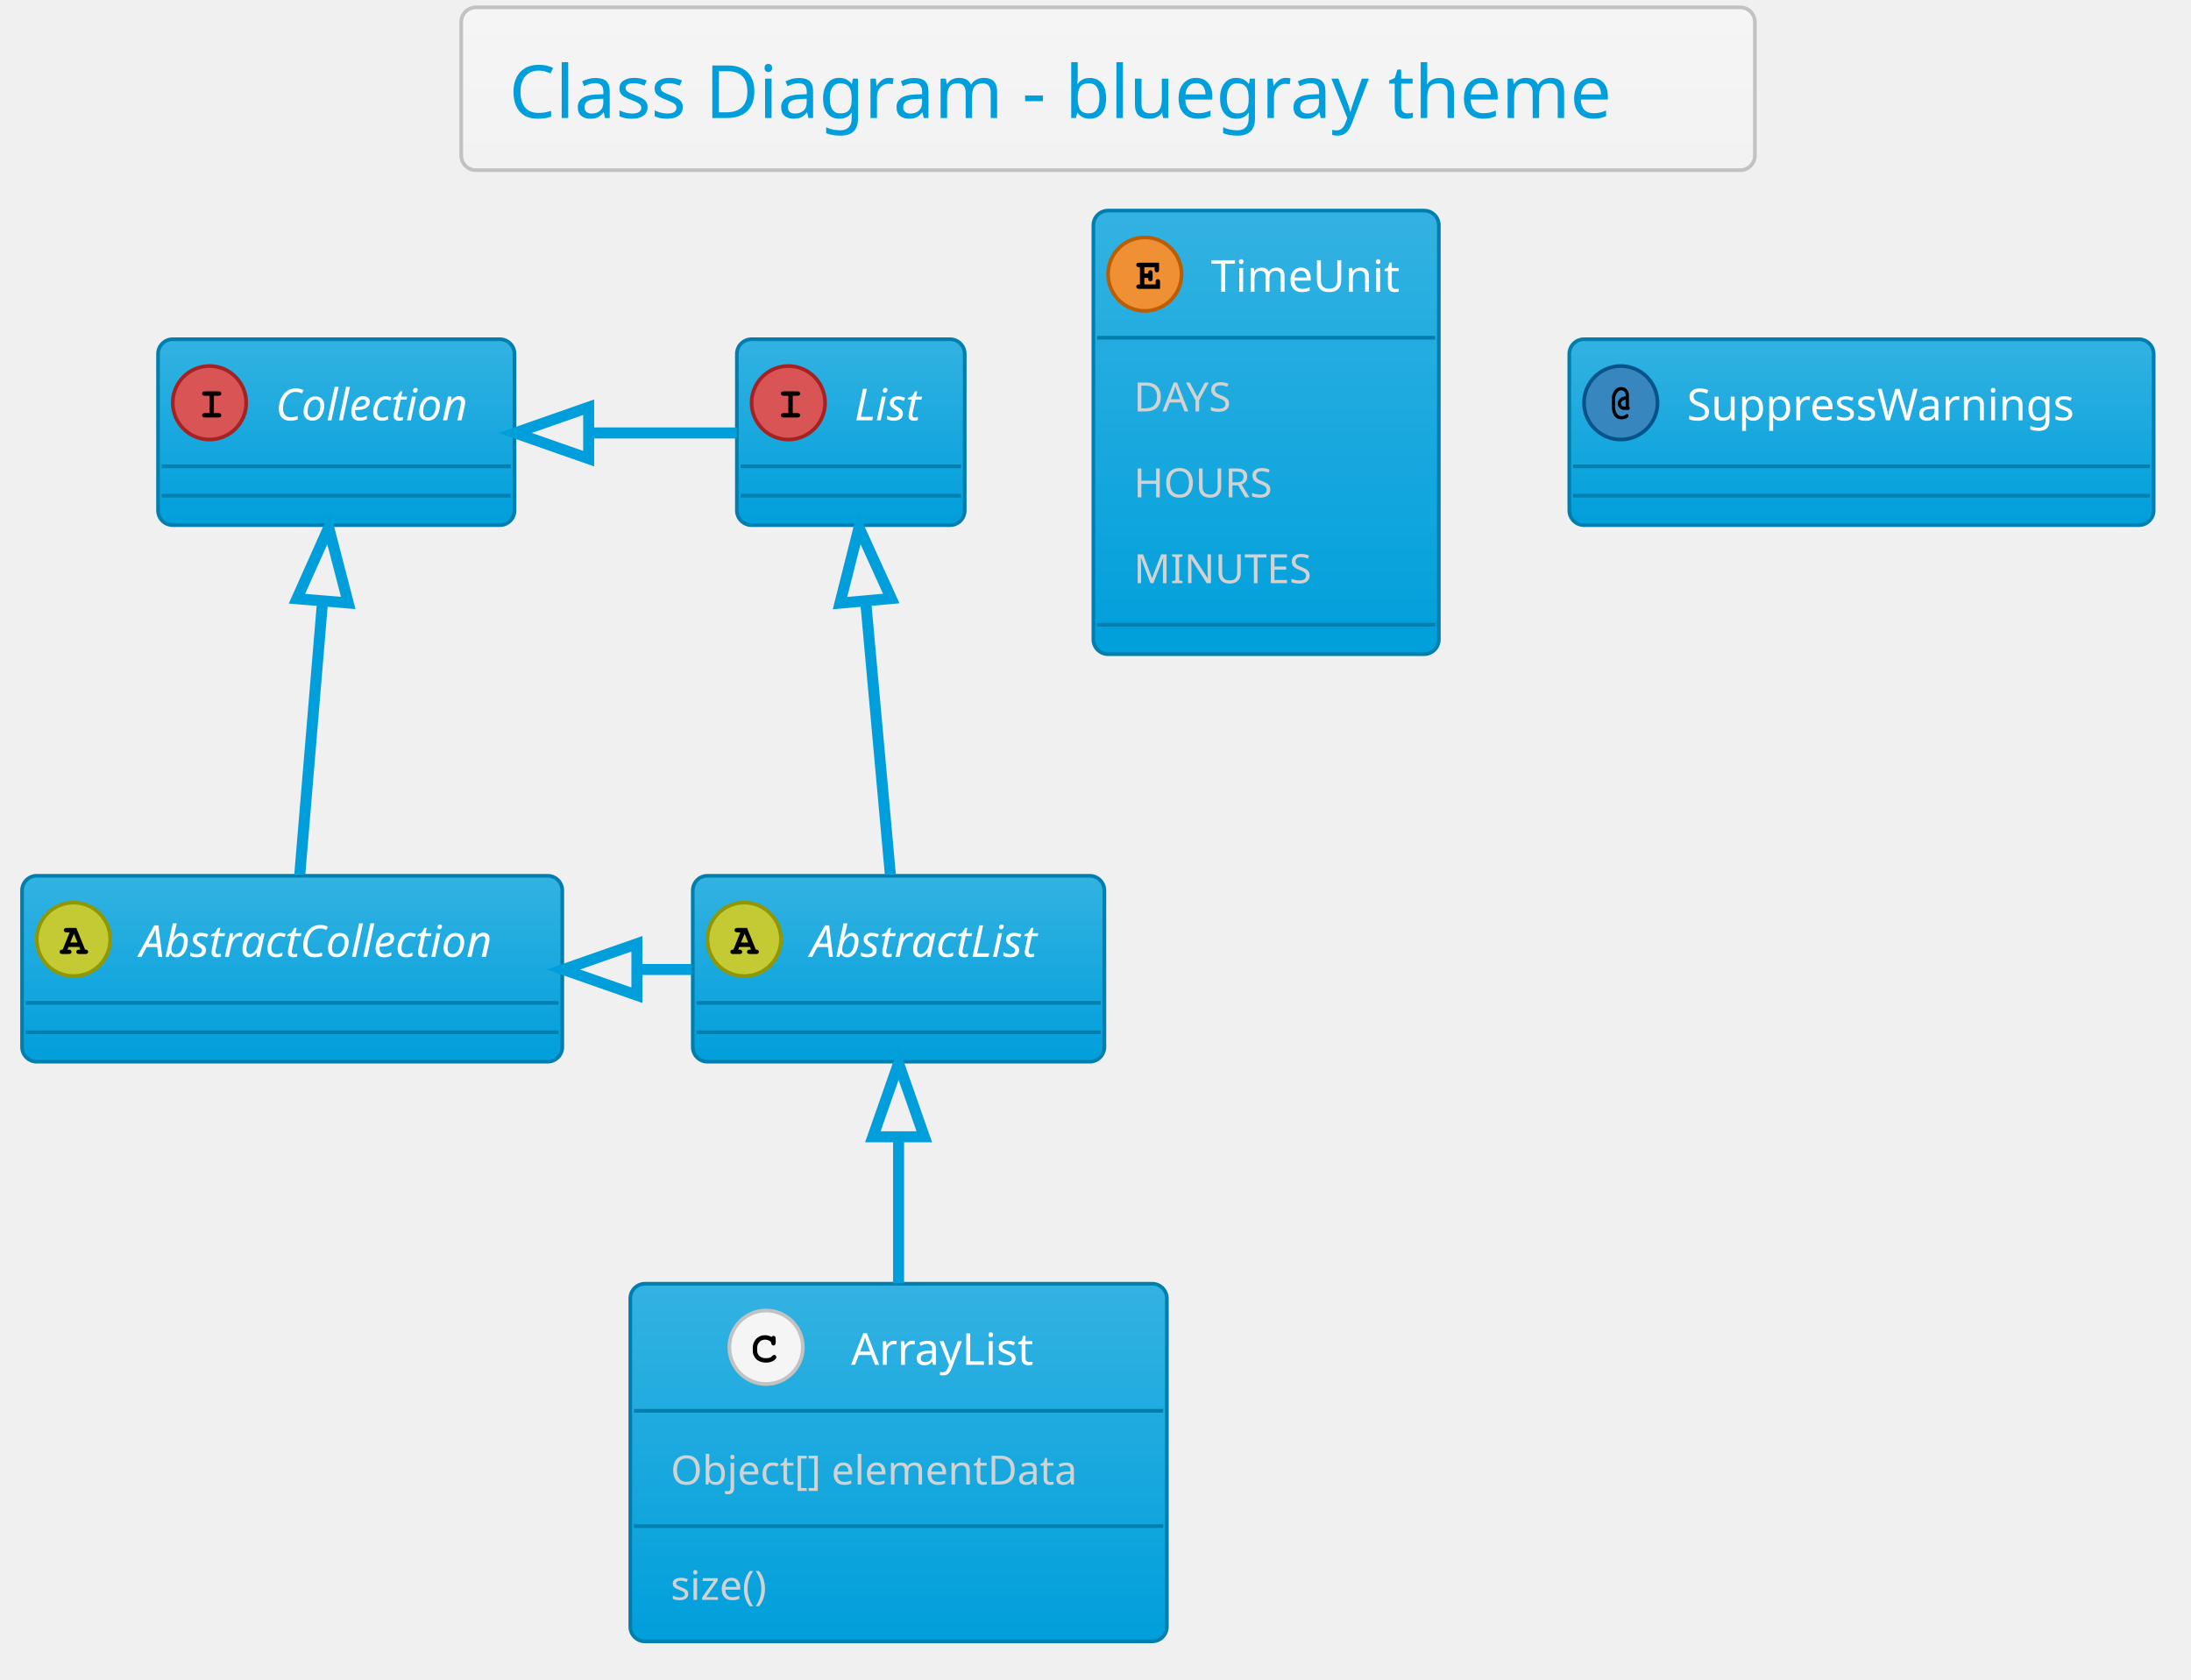
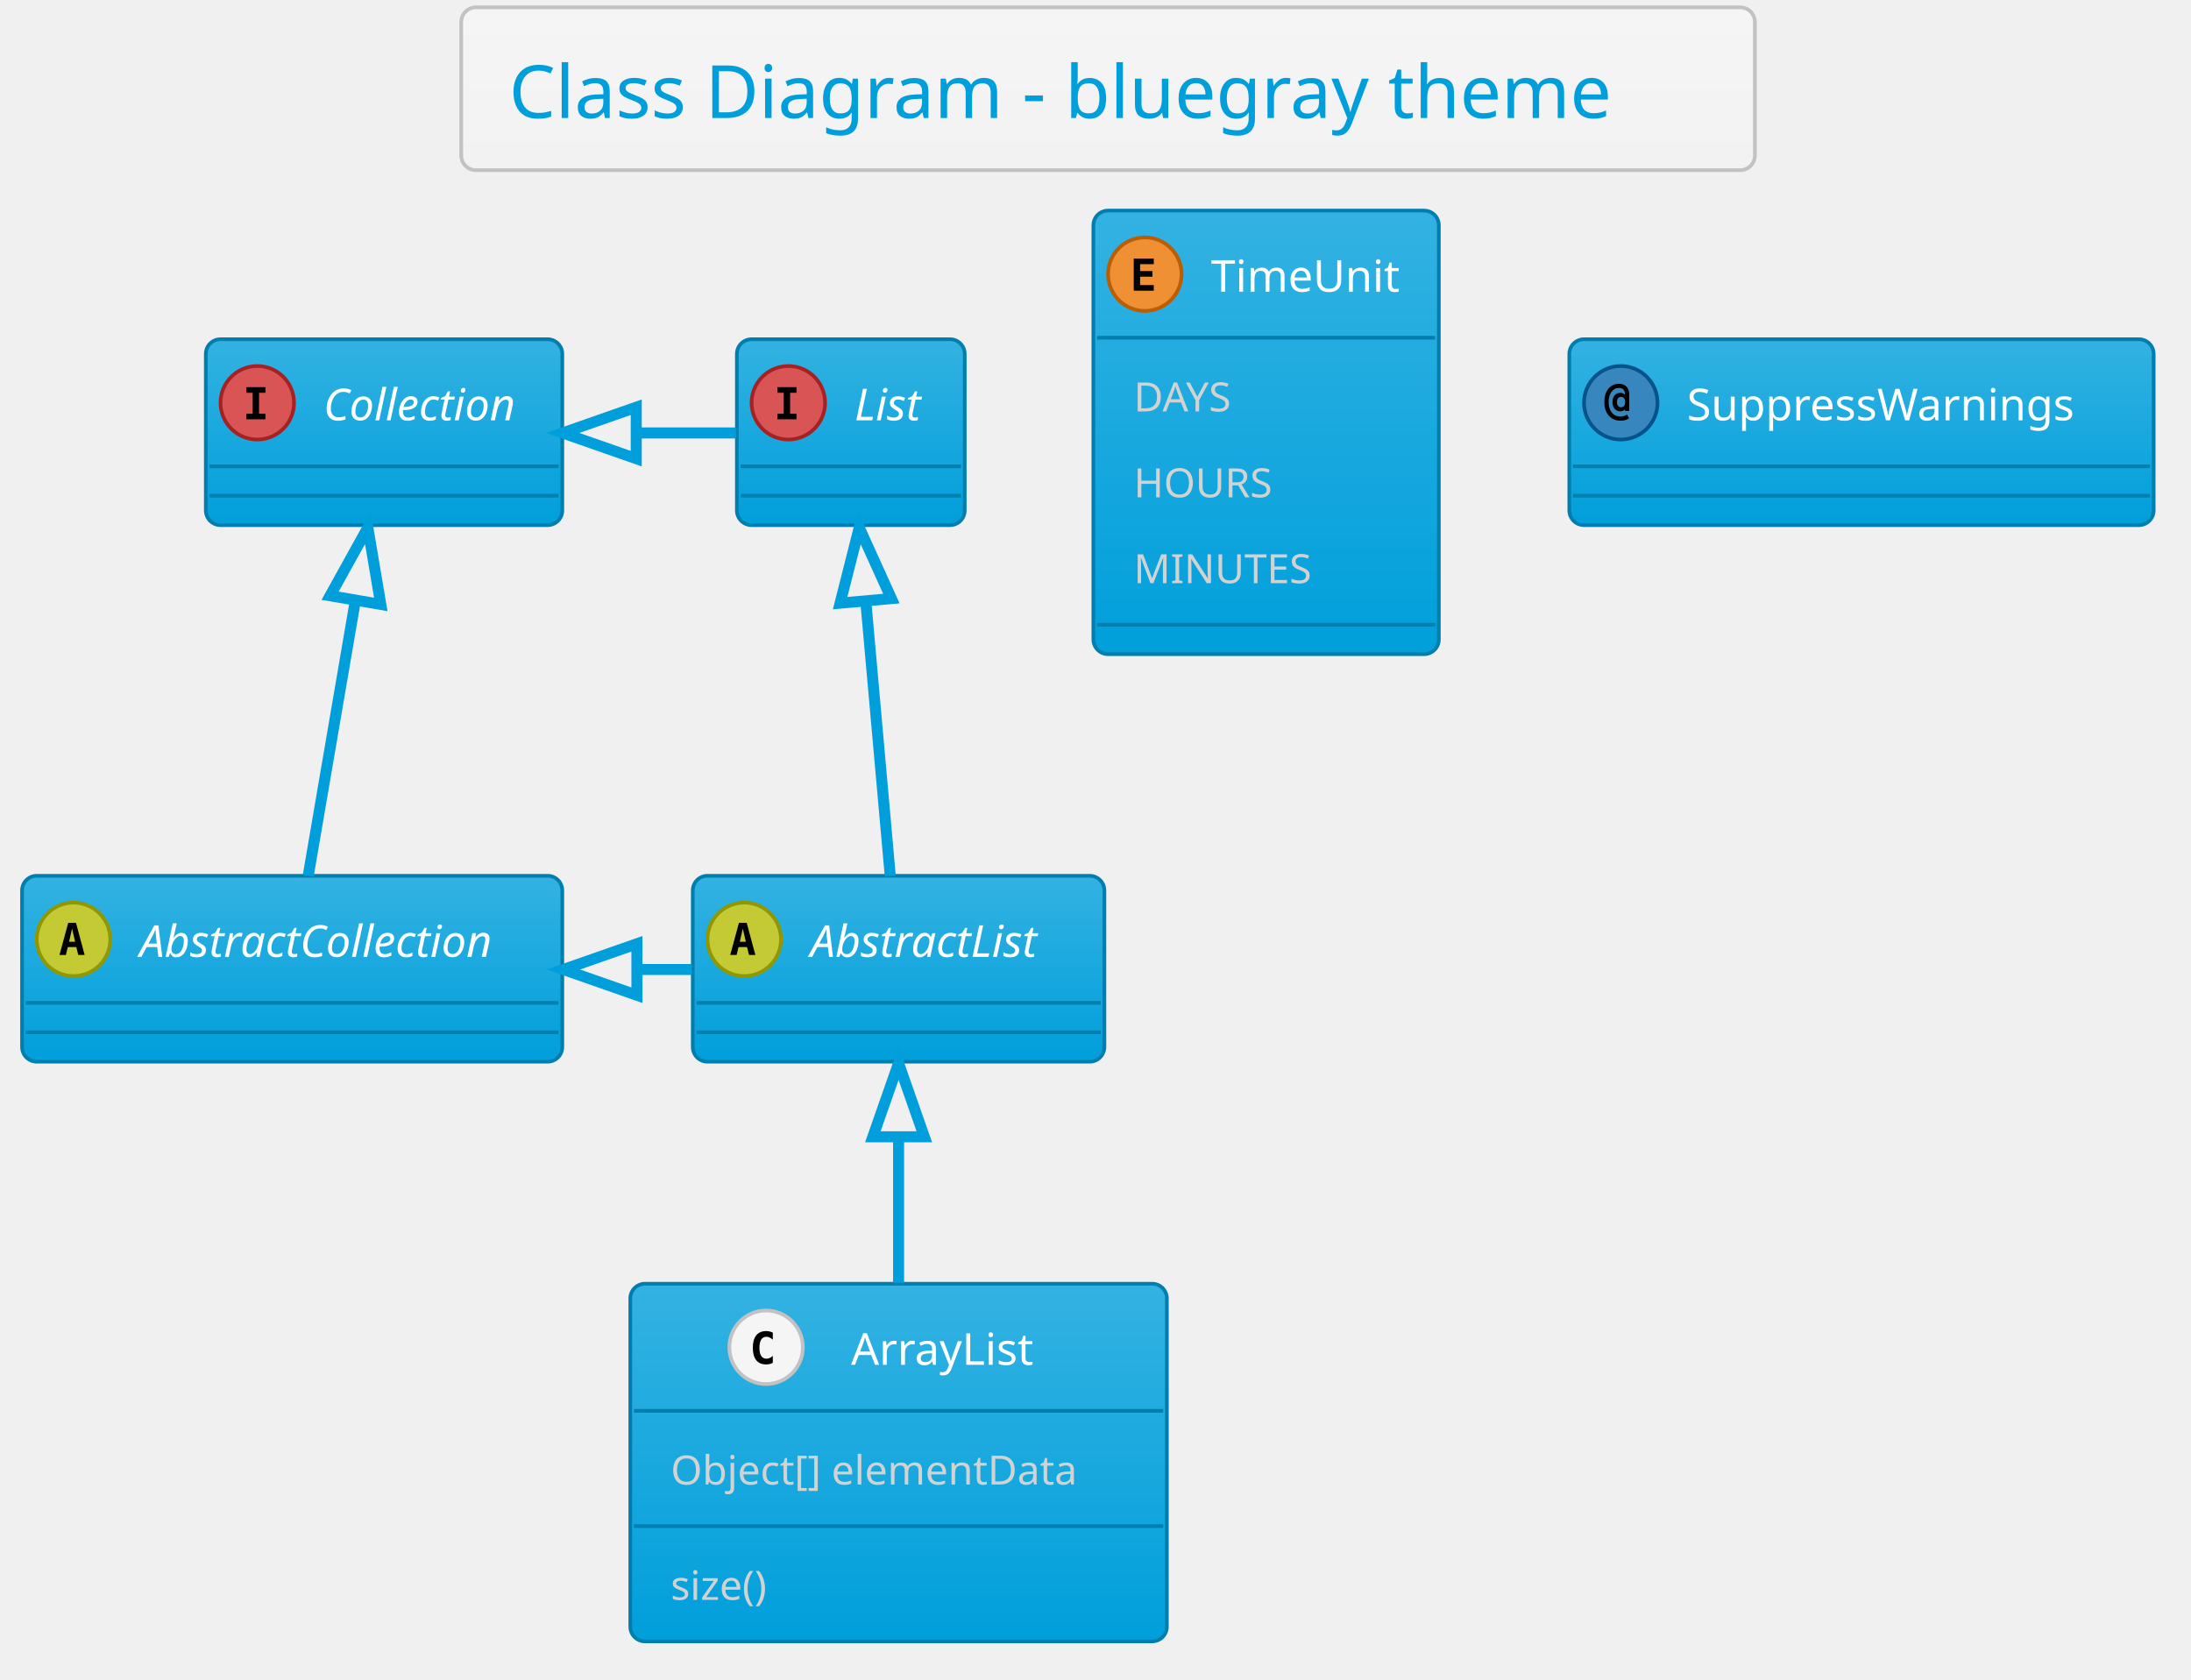
<svg xmlns="http://www.w3.org/2000/svg" contentScriptType="application/ecmascript" contentStyleType="text/css" height="476.042px" preserveAspectRatio="none" style="width:621px;height:476px;" version="1.1" viewBox="0 0 621 476" width="621.875px" zoomAndPan="magnify">
  <defs>
-     <linearGradient id="g1vc1ke2ha5d3f0" x1="50%" x2="50%" y1="0%" y2="100%">
+     <linearGradient id="gzw3uax8s5sy00" x1="50%" x2="50%" y1="0%" y2="100%">
      <stop offset="0%" stop-color="#F5F5F5" />
      <stop offset="100%" stop-color="#F2F2F2" />
    </linearGradient>
-     <linearGradient id="g1vc1ke2ha5d3f1" x1="50%" x2="50%" y1="0%" y2="100%">
+     <linearGradient id="gzw3uax8s5sy01" x1="50%" x2="50%" y1="0%" y2="100%">
      <stop offset="0%" stop-color="#33B2E2" />
      <stop offset="100%" stop-color="#009FDB" />
    </linearGradient>
  </defs>
  <g>
-     <rect fill="url(#g1vc1ke2ha5d3f0)" height="46.153" rx="4.167" ry="4.167" style="stroke: #C2C2C2; stroke-width: 1.042;" width="366.667" x="130.729" y="2.083" />
+     <rect fill="url(#gzw3uax8s5sy00)" height="46.153" rx="4.167" ry="4.167" style="stroke: #C2C2C2; stroke-width: 1.042;" width="366.667" x="130.729" y="2.083" />
    <text fill="#009FDB" font-family="Verdana" font-size="20.833" lengthAdjust="spacingAndGlyphs" textLength="339.583" x="144.271" y="33.445">Class Diagram - bluegray theme</text>
-     <rect fill="url(#g1vc1ke2ha5d3f1)" height="52.692" id="AbstractList" rx="4.167" ry="4.167" style="stroke: #007FAF; stroke-width: 1.042;" width="116.667" x="196.354" y="248.236" />
+     <rect fill="url(#gzw3uax8s5sy01)" height="52.692" id="AbstractList" rx="4.167" ry="4.167" style="stroke: #007FAF; stroke-width: 1.042;" width="116.667" x="196.354" y="248.236" />
    <ellipse cx="210.938" cy="266.249" fill="#C4CA33" rx="10.417" ry="10.417" style="stroke: #919700; stroke-width: 1.042;" />
-     <path d="M212.565,268.397 L209.538,268.397 L209.228,269.162 L209.538,269.162 Q209.977,269.162 210.173,269.333 Q210.368,269.504 210.368,269.797 Q210.368,270.073 210.173,270.244 Q209.977,270.415 209.538,270.415 L207.845,270.415 Q207.389,270.415 207.202,270.244 Q207.015,270.073 207.015,269.781 Q207.015,269.504 207.218,269.325 Q207.422,269.146 207.878,269.162 L209.847,264.263 L209.033,264.263 Q208.577,264.263 208.382,264.092 Q208.187,263.921 208.187,263.644 Q208.187,263.351 208.382,263.18 Q208.577,263.01 209.033,263.01 L211.735,263.01 L214.225,269.162 Q214.665,269.162 214.795,269.26 Q215.088,269.455 215.088,269.797 Q215.088,270.073 214.893,270.244 Q214.697,270.415 214.258,270.415 L212.565,270.415 Q212.109,270.415 211.922,270.244 Q211.735,270.073 211.735,269.781 Q211.735,269.504 211.922,269.333 Q212.109,269.162 212.565,269.162 L212.874,269.162 L212.565,268.397 Z M212.06,267.144 L211.051,264.67 L210.026,267.144 L212.06,267.144 Z " />
+     <path d="M210.531,263.205 L209.684,266.932 L211.393,266.932 L210.531,263.205 Z M209.44,261.561 L211.637,261.561 L214.095,270.676 L212.288,270.676 L211.735,268.43 L209.326,268.43 L208.773,270.676 L206.966,270.676 L209.44,261.561 Z " />
    <text fill="#FFFFFF" font-family="Verdana" font-size="12.5" font-style="italic" lengthAdjust="spacingAndGlyphs" textLength="75" x="229.688" y="271.22">AbstractList</text>
    <line style="stroke: #007FAF; stroke-width: 1.042;" x1="197.396" x2="311.979" y1="284.261" y2="284.261" />
    <line style="stroke: #007FAF; stroke-width: 1.042;" x1="197.396" x2="311.979" y1="292.594" y2="292.594" />
-     <rect fill="url(#g1vc1ke2ha5d3f1)" height="52.692" id="AbstractCollection" rx="4.167" ry="4.167" style="stroke: #007FAF; stroke-width: 1.042;" width="153.125" x="6.25" y="248.236" />
+     <rect fill="url(#gzw3uax8s5sy01)" height="52.692" id="AbstractCollection" rx="4.167" ry="4.167" style="stroke: #007FAF; stroke-width: 1.042;" width="153.125" x="6.25" y="248.236" />
    <ellipse cx="20.833" cy="266.249" fill="#C4CA33" rx="10.417" ry="10.417" style="stroke: #919700; stroke-width: 1.042;" />
-     <path d="M22.461,268.397 L19.434,268.397 L19.124,269.162 L19.434,269.162 Q19.873,269.162 20.068,269.333 Q20.264,269.504 20.264,269.797 Q20.264,270.073 20.068,270.244 Q19.873,270.415 19.434,270.415 L17.741,270.415 Q17.285,270.415 17.098,270.244 Q16.911,270.073 16.911,269.781 Q16.911,269.504 17.114,269.325 Q17.318,269.146 17.773,269.162 L19.743,264.263 L18.929,264.263 Q18.473,264.263 18.278,264.092 Q18.083,263.921 18.083,263.644 Q18.083,263.351 18.278,263.18 Q18.473,263.01 18.929,263.01 L21.631,263.01 L24.121,269.162 Q24.561,269.162 24.691,269.26 Q24.984,269.455 24.984,269.797 Q24.984,270.073 24.788,270.244 Q24.593,270.415 24.154,270.415 L22.461,270.415 Q22.005,270.415 21.818,270.244 Q21.631,270.073 21.631,269.781 Q21.631,269.504 21.818,269.333 Q22.005,269.162 22.461,269.162 L22.77,269.162 L22.461,268.397 Z M21.956,267.144 L20.947,264.67 L19.922,267.144 L21.956,267.144 Z " />
+     <path d="M20.426,263.205 L19.58,266.932 L21.289,266.932 L20.426,263.205 Z M19.336,261.561 L21.533,261.561 L23.991,270.676 L22.184,270.676 L21.631,268.43 L19.222,268.43 L18.669,270.676 L16.862,270.676 L19.336,261.561 Z " />
    <text fill="#FFFFFF" font-family="Verdana" font-size="12.5" font-style="italic" lengthAdjust="spacingAndGlyphs" textLength="111.458" x="39.583" y="271.22">AbstractCollection</text>
    <line style="stroke: #007FAF; stroke-width: 1.042;" x1="7.292" x2="158.333" y1="284.261" y2="284.261" />
    <line style="stroke: #007FAF; stroke-width: 1.042;" x1="7.292" x2="158.333" y1="292.594" y2="292.594" />
-     <rect fill="url(#g1vc1ke2ha5d3f1)" height="52.692" id="List" rx="4.167" ry="4.167" style="stroke: #007FAF; stroke-width: 1.042;" width="64.583" x="208.854" y="96.153" />
+     <rect fill="url(#gzw3uax8s5sy01)" height="52.692" id="List" rx="4.167" ry="4.167" style="stroke: #007FAF; stroke-width: 1.042;" width="64.583" x="208.854" y="96.153" />
    <ellipse cx="223.438" cy="114.165" fill="#D95555" rx="10.417" ry="10.417" style="stroke: #A62222; stroke-width: 1.042;" />
-     <path d="M224.691,112.18 L224.691,117.079 L225.96,117.079 Q226.4,117.079 226.595,117.25 Q226.79,117.421 226.79,117.713 Q226.79,117.99 226.595,118.161 Q226.4,118.332 225.96,118.332 L222.168,118.332 Q221.728,118.332 221.533,118.161 Q221.338,117.99 221.338,117.697 Q221.338,117.421 221.533,117.25 Q221.728,117.079 222.168,117.079 L223.438,117.079 L223.438,112.18 L222.168,112.18 Q221.728,112.18 221.533,112.009 Q221.338,111.838 221.338,111.561 Q221.338,111.268 221.533,111.097 Q221.728,110.926 222.168,110.926 L225.96,110.926 Q226.4,110.926 226.595,111.097 Q226.79,111.268 226.79,111.561 Q226.79,111.838 226.595,112.009 Q226.4,112.18 225.96,112.18 L224.691,112.18 Z " />
+     <path d="M220.329,111.333 L220.329,109.738 L225.749,109.738 L225.749,111.333 L223.942,111.333 L223.942,117.258 L225.749,117.258 L225.749,118.853 L220.329,118.853 L220.329,117.258 L222.135,117.258 L222.135,111.333 L220.329,111.333 Z " />
    <text fill="#FFFFFF" font-family="Verdana" font-size="12.5" font-style="italic" lengthAdjust="spacingAndGlyphs" textLength="22.917" x="242.188" y="119.137">List</text>
    <line style="stroke: #007FAF; stroke-width: 1.042;" x1="209.896" x2="272.396" y1="132.178" y2="132.178" />
    <line style="stroke: #007FAF; stroke-width: 1.042;" x1="209.896" x2="272.396" y1="140.511" y2="140.511" />
-     <rect fill="url(#g1vc1ke2ha5d3f1)" height="52.692" id="Collection" rx="4.167" ry="4.167" style="stroke: #007FAF; stroke-width: 1.042;" width="101.042" x="44.792" y="96.153" />
-     <ellipse cx="59.375" cy="114.165" fill="#D95555" rx="10.417" ry="10.417" style="stroke: #A62222; stroke-width: 1.042;" />
-     <path d="M60.628,112.18 L60.628,117.079 L61.898,117.079 Q62.337,117.079 62.533,117.25 Q62.728,117.421 62.728,117.713 Q62.728,117.99 62.533,118.161 Q62.337,118.332 61.898,118.332 L58.105,118.332 Q57.666,118.332 57.471,118.161 Q57.275,117.99 57.275,117.697 Q57.275,117.421 57.471,117.25 Q57.666,117.079 58.105,117.079 L59.375,117.079 L59.375,112.18 L58.105,112.18 Q57.666,112.18 57.471,112.009 Q57.275,111.838 57.275,111.561 Q57.275,111.268 57.471,111.097 Q57.666,110.926 58.105,110.926 L61.898,110.926 Q62.337,110.926 62.533,111.097 Q62.728,111.268 62.728,111.561 Q62.728,111.838 62.533,112.009 Q62.337,112.18 61.898,112.18 L60.628,112.18 Z " />
-     <text fill="#FFFFFF" font-family="Verdana" font-size="12.5" font-style="italic" lengthAdjust="spacingAndGlyphs" textLength="59.375" x="78.125" y="119.137">Collection</text>
-     <line style="stroke: #007FAF; stroke-width: 1.042;" x1="45.833" x2="144.792" y1="132.178" y2="132.178" />
-     <line style="stroke: #007FAF; stroke-width: 1.042;" x1="45.833" x2="144.792" y1="140.511" y2="140.511" />
-     <rect fill="url(#g1vc1ke2ha5d3f1)" height="101.376" id="ArrayList" rx="4.167" ry="4.167" style="stroke: #007FAF; stroke-width: 1.042;" width="152.083" x="178.646" y="363.861" />
+     <rect fill="url(#gzw3uax8s5sy01)" height="52.692" id="Collection" rx="4.167" ry="4.167" style="stroke: #007FAF; stroke-width: 1.042;" width="101.042" x="58.333" y="96.153" />
+     <ellipse cx="72.917" cy="114.165" fill="#D95555" rx="10.417" ry="10.417" style="stroke: #A62222; stroke-width: 1.042;" />
+     <path d="M69.808,111.333 L69.808,109.738 L75.228,109.738 L75.228,111.333 L73.421,111.333 L73.421,117.258 L75.228,117.258 L75.228,118.853 L69.808,118.853 L69.808,117.258 L71.615,117.258 L71.615,111.333 L69.808,111.333 Z " />
+     <text fill="#FFFFFF" font-family="Verdana" font-size="12.5" font-style="italic" lengthAdjust="spacingAndGlyphs" textLength="59.375" x="91.667" y="119.137">Collection</text>
+     <line style="stroke: #007FAF; stroke-width: 1.042;" x1="59.375" x2="158.333" y1="132.178" y2="132.178" />
+     <line style="stroke: #007FAF; stroke-width: 1.042;" x1="59.375" x2="158.333" y1="140.511" y2="140.511" />
+     <rect fill="url(#gzw3uax8s5sy01)" height="101.376" id="ArrayList" rx="4.167" ry="4.167" style="stroke: #007FAF; stroke-width: 1.042;" width="152.083" x="178.646" y="363.861" />
    <ellipse cx="217.135" cy="381.874" fill="#F5F5F5" rx="10.417" ry="10.417" style="stroke: #C2C2C2; stroke-width: 1.042;" />
-     <path d="M218.682,378.96 Q218.796,378.797 218.934,378.716 Q219.072,378.635 219.235,378.635 Q219.512,378.635 219.683,378.83 Q219.853,379.025 219.853,379.465 L219.853,380.539 Q219.853,380.978 219.683,381.174 Q219.512,381.369 219.235,381.369 Q218.975,381.369 218.828,381.223 Q218.682,381.092 218.6,380.702 Q218.568,380.441 218.438,380.311 Q218.177,380.034 217.73,379.872 Q217.282,379.709 216.826,379.709 Q216.273,379.709 215.801,379.953 Q215.329,380.197 214.971,380.742 Q214.613,381.288 214.613,382.053 L214.613,382.866 Q214.613,383.762 215.272,384.364 Q215.931,384.966 217.087,384.966 Q217.786,384.966 218.275,384.787 Q218.551,384.673 218.861,384.348 Q219.056,384.152 219.17,384.095 Q219.284,384.038 219.414,384.038 Q219.674,384.038 219.862,384.226 Q220.049,384.413 220.049,384.673 Q220.049,384.933 219.788,385.226 Q219.414,385.65 218.828,385.894 Q218.047,386.219 217.103,386.219 Q215.98,386.219 215.101,385.764 Q214.369,385.406 213.864,384.608 Q213.359,383.81 213.359,382.883 L213.359,382.036 Q213.359,381.06 213.815,380.213 Q214.271,379.367 215.077,378.911 Q215.882,378.456 216.777,378.456 Q217.331,378.456 217.803,378.578 Q218.275,378.7 218.682,378.96 Z " />
+     <path d="M219.04,386.301 Q218.617,386.512 218.144,386.626 Q217.673,386.74 217.168,386.74 Q215.312,386.74 214.336,385.536 Q213.376,384.315 213.376,382.02 Q213.376,379.709 214.336,378.504 Q215.312,377.284 217.168,377.284 Q217.673,377.284 218.144,377.398 Q218.633,377.495 219.04,377.723 L219.04,379.725 Q218.584,379.302 218.144,379.107 Q217.705,378.895 217.249,378.895 Q216.256,378.895 215.752,379.693 Q215.247,380.474 215.247,382.02 Q215.247,383.55 215.752,384.331 Q216.256,385.113 217.249,385.113 Q217.705,385.113 218.144,384.917 Q218.584,384.722 219.04,384.299 L219.04,386.301 Z " />
    <text fill="#FFFFFF" font-family="Verdana" font-size="12.5" lengthAdjust="spacingAndGlyphs" textLength="57.292" x="241.198" y="386.845">ArrayList</text>
    <line style="stroke: #007FAF; stroke-width: 1.042;" x1="179.688" x2="329.688" y1="399.886" y2="399.886" />
    <text fill="#D2D2D2" font-family="Verdana" font-size="11.458" lengthAdjust="spacingAndGlyphs" textLength="129.167" x="190.104" y="420.781">Object[] elementData</text>
    <line style="stroke: #007FAF; stroke-width: 1.042;" x1="179.688" x2="329.688" y1="432.562" y2="432.562" />
    <text fill="#D2D2D2" font-family="Verdana" font-size="11.458" lengthAdjust="spacingAndGlyphs" textLength="33.333" x="190.104" y="453.457">size()</text>
-     <rect fill="url(#g1vc1ke2ha5d3f1)" height="125.719" id="TimeUnit" rx="4.167" ry="4.167" style="stroke: #007FAF; stroke-width: 1.042;" width="97.917" x="309.896" y="59.694" />
+     <rect fill="url(#gzw3uax8s5sy01)" height="125.719" id="TimeUnit" rx="4.167" ry="4.167" style="stroke: #007FAF; stroke-width: 1.042;" width="97.917" x="309.896" y="59.694" />
    <ellipse cx="324.479" cy="77.707" fill="#EE9033" rx="10.417" ry="10.417" style="stroke: #BB5D00; stroke-width: 1.042;" />
-     <path d="M324.349,78.781 L324.349,80.62 L327.539,80.62 L327.539,79.937 Q327.539,79.497 327.71,79.302 Q327.881,79.107 328.158,79.107 Q328.434,79.107 328.613,79.302 Q328.792,79.497 328.792,79.937 L328.792,81.874 L322.9,81.874 Q322.445,81.874 322.249,81.703 Q322.054,81.532 322.054,81.239 Q322.054,80.962 322.249,80.791 Q322.445,80.62 322.9,80.62 L323.096,80.62 L323.096,75.721 L322.9,75.721 Q322.445,75.721 322.249,75.55 Q322.054,75.379 322.054,75.103 Q322.054,74.81 322.249,74.639 Q322.445,74.468 322.9,74.468 L328.516,74.468 L328.516,76.372 Q328.516,76.828 328.345,77.015 Q328.174,77.202 327.881,77.202 Q327.604,77.202 327.433,77.015 Q327.262,76.828 327.262,76.372 L327.262,75.721 L324.349,75.721 L324.349,77.528 L325.44,77.528 Q325.44,77.04 325.537,76.909 Q325.716,76.6 326.074,76.6 Q326.351,76.6 326.522,76.796 Q326.693,76.991 326.693,77.447 L326.693,78.879 Q326.693,79.286 326.595,79.432 Q326.4,79.725 326.074,79.725 Q325.716,79.725 325.537,79.416 Q325.44,79.286 325.44,78.781 L324.349,78.781 Z " />
+     <path d="M327.018,82.394 L321.338,82.394 L321.338,73.28 L327.018,73.28 L327.018,74.875 L323.144,74.875 L323.144,76.828 L326.644,76.828 L326.644,78.423 L323.144,78.423 L323.144,80.799 L327.018,80.799 L327.018,82.394 Z " />
    <text fill="#FFFFFF" font-family="Verdana" font-size="12.5" lengthAdjust="spacingAndGlyphs" textLength="56.25" x="343.229" y="82.678">TimeUnit</text>
    <line style="stroke: #007FAF; stroke-width: 1.042;" x1="310.938" x2="406.771" y1="95.719" y2="95.719" />
    <text fill="#D2D2D2" font-family="Verdana" font-size="11.458" lengthAdjust="spacingAndGlyphs" textLength="33.333" x="321.354" y="116.614">DAYS</text>
    <text fill="#D2D2D2" font-family="Verdana" font-size="11.458" lengthAdjust="spacingAndGlyphs" textLength="42.708" x="321.354" y="140.957">HOURS</text>
    <text fill="#D2D2D2" font-family="Verdana" font-size="11.458" lengthAdjust="spacingAndGlyphs" textLength="54.167" x="321.354" y="165.299">MINUTES</text>
    <line style="stroke: #007FAF; stroke-width: 1.042;" x1="310.938" x2="406.771" y1="177.08" y2="177.08" />
-     <rect fill="url(#g1vc1ke2ha5d3f1)" height="52.692" id="SuppressWarnings" rx="4.167" ry="4.167" style="stroke: #007FAF; stroke-width: 1.042;" width="165.625" x="444.792" y="96.153" />
+     <rect fill="url(#gzw3uax8s5sy01)" height="52.692" id="SuppressWarnings" rx="4.167" ry="4.167" style="stroke: #007FAF; stroke-width: 1.042;" width="165.625" x="444.792" y="96.153" />
    <ellipse cx="459.375" cy="114.165" fill="#3786BE" rx="10.417" ry="10.417" style="stroke: #04538B; stroke-width: 1.042;" />
-     <path d="M460.759,112.359 L460.759,111.968 Q460.759,111.366 460.409,111 Q460.059,110.633 459.505,110.633 Q459.066,110.633 458.683,110.926 Q458.301,111.219 458.106,111.675 Q457.747,112.489 457.747,113.286 L457.747,115.142 Q457.747,116.558 458.382,117.388 Q458.805,117.941 459.538,117.941 Q459.945,117.941 460.278,117.835 Q460.612,117.73 460.791,117.543 Q460.97,117.355 461.133,117.355 Q461.328,117.355 461.458,117.494 Q461.589,117.632 461.589,117.844 Q461.589,118.137 461.182,118.43 Q460.563,118.853 459.505,118.853 Q458.708,118.853 458.171,118.478 Q457.503,118.006 457.17,117.079 Q456.836,116.151 456.836,115.24 L456.836,113.221 Q456.836,111.756 457.56,110.731 Q458.284,109.706 459.489,109.706 Q460.026,109.706 460.514,109.933 Q461.003,110.161 461.344,110.723 Q461.686,111.284 461.686,111.968 L461.686,115.305 Q461.947,115.435 461.947,115.712 Q461.947,115.923 461.8,116.061 Q461.654,116.2 461.312,116.2 L460.759,116.2 L460.759,116.151 Q460.466,116.2 460.335,116.2 Q459.603,116.2 459.058,115.654 Q458.512,115.109 458.512,114.377 Q458.512,113.596 459.115,113.01 Q459.717,112.424 460.759,112.359 Z M460.759,113.303 Q460.107,113.368 459.766,113.677 Q459.424,113.986 459.424,114.393 Q459.424,114.735 459.709,114.995 Q459.993,115.256 460.466,115.256 Q460.547,115.256 460.759,115.24 L460.759,113.303 Z " />
+     <path d="M460.628,113.97 Q460.628,113.27 460.319,112.879 Q460.01,112.489 459.456,112.489 Q458.919,112.489 458.61,112.879 Q458.301,113.27 458.301,113.97 Q458.301,114.653 458.61,115.044 Q458.919,115.435 459.456,115.435 Q460.01,115.435 460.319,115.044 Q460.628,114.653 460.628,113.97 Z M461.768,116.46 L460.563,116.46 L460.563,115.972 Q460.335,116.281 460.01,116.444 Q459.7,116.59 459.261,116.59 Q458.268,116.59 457.65,115.874 Q457.031,115.142 457.031,113.97 Q457.031,112.782 457.634,112.066 Q458.252,111.35 459.261,111.35 Q459.7,111.35 460.026,111.496 Q460.352,111.642 460.563,111.935 L460.563,111.691 Q460.563,110.861 460.107,110.406 Q459.652,109.95 458.822,109.95 Q457.552,109.95 456.738,111.073 Q455.941,112.18 455.941,113.97 Q455.941,115.842 456.868,116.965 Q457.796,118.072 459.342,118.072 Q459.831,118.072 460.286,117.925 Q460.742,117.778 461.165,117.486 L461.719,118.56 Q461.231,118.902 460.644,119.064 Q460.059,119.243 459.408,119.243 Q457.259,119.243 455.99,117.811 Q454.72,116.395 454.72,113.97 Q454.72,111.61 455.859,110.194 Q457.015,108.778 458.887,108.778 Q460.221,108.778 460.986,109.575 Q461.768,110.373 461.768,111.773 L461.768,116.46 Z " />
    <text fill="#FFFFFF" font-family="Verdana" font-size="12.5" lengthAdjust="spacingAndGlyphs" textLength="123.958" x="478.125" y="119.137">SuppressWarnings</text>
    <line style="stroke: #007FAF; stroke-width: 1.042;" x1="445.833" x2="609.375" y1="132.178" y2="132.178" />
    <line style="stroke: #007FAF; stroke-width: 1.042;" x1="445.833" x2="609.375" y1="140.511" y2="140.511" />
-     <path d="M245.381,170.667 C247.678,196.118 250.431,226.614 252.345,247.806 " fill="none" id="List&lt;-AbstractList" style="stroke: #009FDB; stroke-width: 3.125;" />
-     <polygon fill="none" points="238.084,170.947,243.474,149.542,252.609,169.636,238.084,170.947" style="stroke: #009FDB; stroke-width: 3.125;" />
-     <path d="M91.403,170.667 C89.282,196.118 86.741,226.614 84.975,247.806 " fill="none" id="Collection&lt;-AbstractCollection" style="stroke: #009FDB; stroke-width: 3.125;" />
-     <polygon fill="none" points="84.167,169.699,93.164,149.542,98.7,170.91,84.167,169.699" style="stroke: #009FDB; stroke-width: 3.125;" />
-     <path d="M167.11,122.715 C181.012,122.715 194.913,122.715 208.816,122.715 " fill="none" id="Collection&lt;-List" style="stroke: #009FDB; stroke-width: 3.125;" />
-     <polygon fill="none" points="166.846,130.007,146.012,122.715,166.846,115.424,166.846,130.007" style="stroke: #009FDB; stroke-width: 3.125;" />
-     <path d="M180.712,274.799 C185.826,274.799 190.94,274.799 196.054,274.799 " fill="none" id="AbstractCollection&lt;-AbstractList" style="stroke: #009FDB; stroke-width: 3.125;" />
+     <path d="M245.397,170.458 C247.682,196.123 250.414,226.804 252.322,248.227 " fill="none" id="List&lt;-AbstractList" style="stroke: #009FDB; stroke-width: 3.125;" />
+     <polygon fill="none" points="238.12,170.952,243.536,149.555,252.646,169.659,238.12,170.952" style="stroke: #009FDB; stroke-width: 3.125;" />
+     <path d="M100.679,170.458 C96.284,196.123 91.031,226.804 87.362,248.227 " fill="none" id="Collection&lt;-AbstractCollection" style="stroke: #009FDB; stroke-width: 3.125;" />
+     <polygon fill="none" points="93.555,168.858,104.258,149.555,107.929,171.32,93.555,168.858" style="stroke: #009FDB; stroke-width: 3.125;" />
+     <path d="M180.602,122.715 C189.939,122.715 199.277,122.715 208.614,122.715 " fill="none" id="Collection&lt;-List" style="stroke: #009FDB; stroke-width: 3.125;" />
+     <polygon fill="none" points="180.33,130.007,159.497,122.715,180.33,115.424,180.33,130.007" style="stroke: #009FDB; stroke-width: 3.125;" />
+     <path d="M180.711,274.799 C185.826,274.799 190.94,274.799 196.054,274.799 " fill="none" id="AbstractCollection&lt;-AbstractList" style="stroke: #009FDB; stroke-width: 3.125;" />
    <polygon fill="none" points="180.52,282.09,159.686,274.799,180.52,267.507,180.52,282.09" style="stroke: #009FDB; stroke-width: 3.125;" />
-     <path d="M254.688,322.235 C254.688,335.579 254.688,350.183 254.688,363.714 " fill="none" id="AbstractList&lt;-ArrayList" style="stroke: #009FDB; stroke-width: 3.125;" />
-     <polygon fill="none" points="247.396,322.214,254.688,301.381,261.979,322.214,247.396,322.214" style="stroke: #009FDB; stroke-width: 3.125;" />
+     <path d="M254.688,322.249 C254.688,335.564 254.688,350.092 254.688,363.593 " fill="none" id="AbstractList&lt;-ArrayList" style="stroke: #009FDB; stroke-width: 3.125;" />
+     <polygon fill="none" points="247.396,322.215,254.688,301.382,261.979,322.215,247.396,322.215" style="stroke: #009FDB; stroke-width: 3.125;" />
  </g>
</svg>
